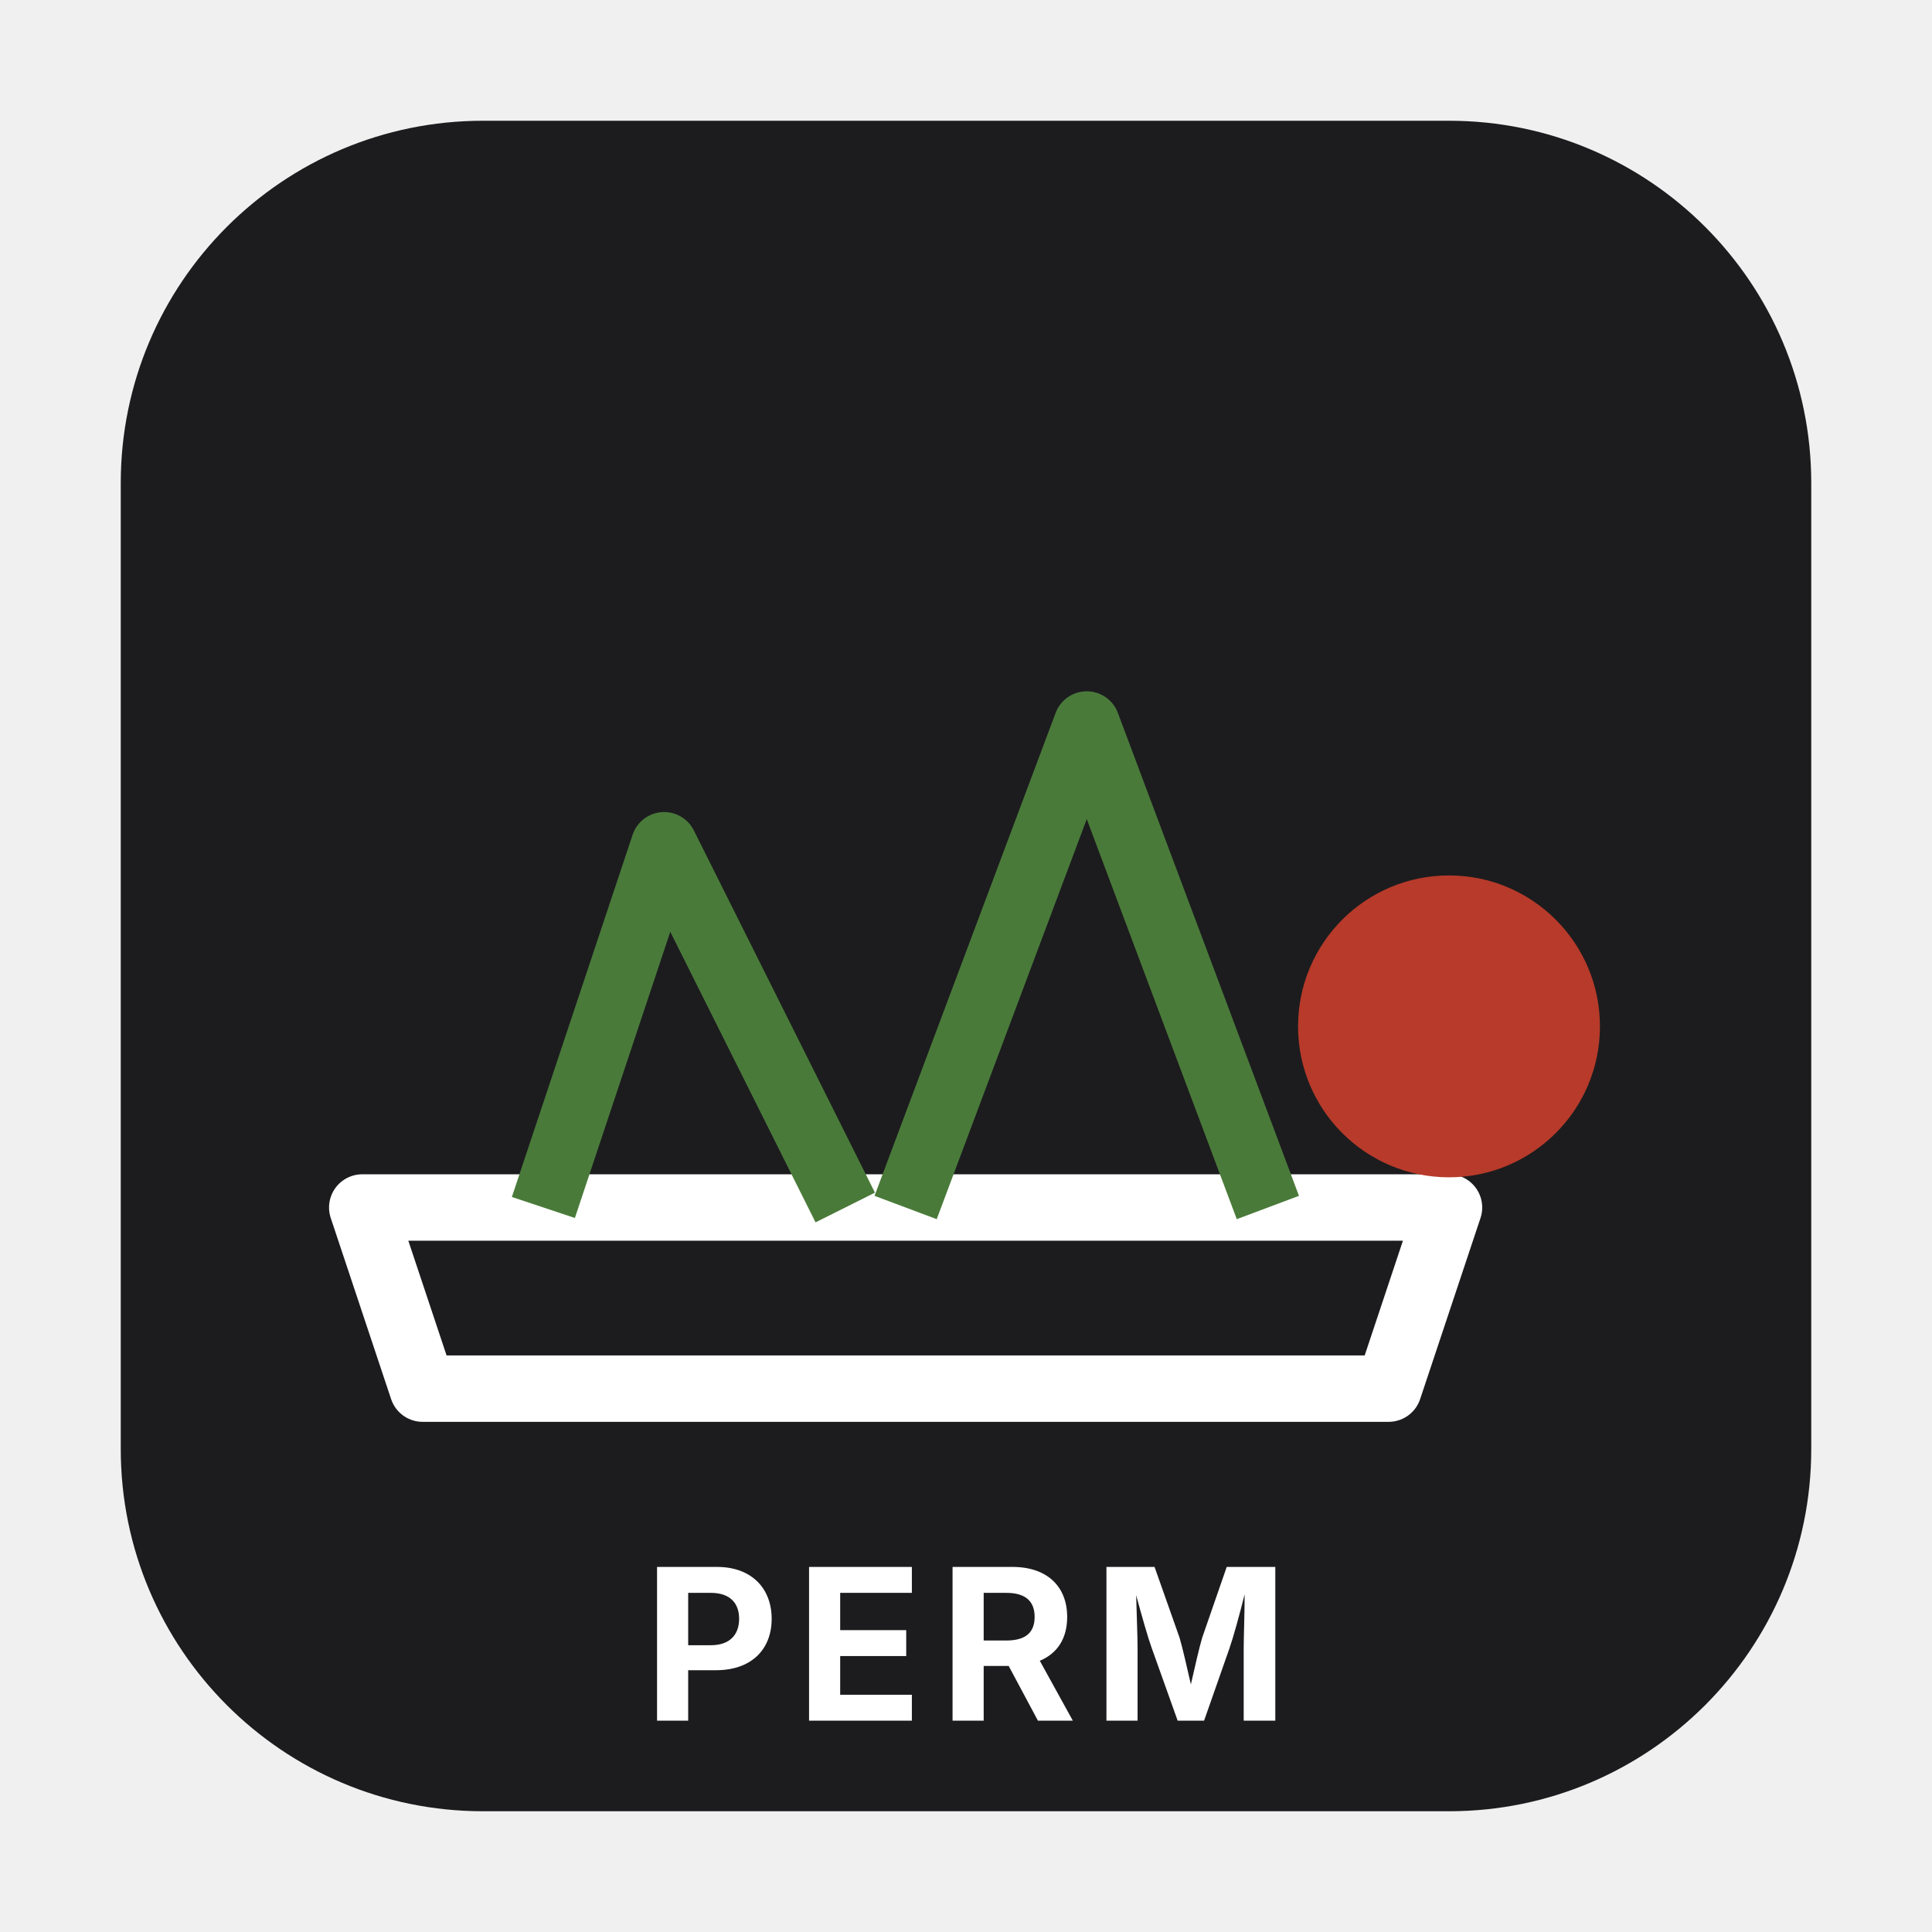
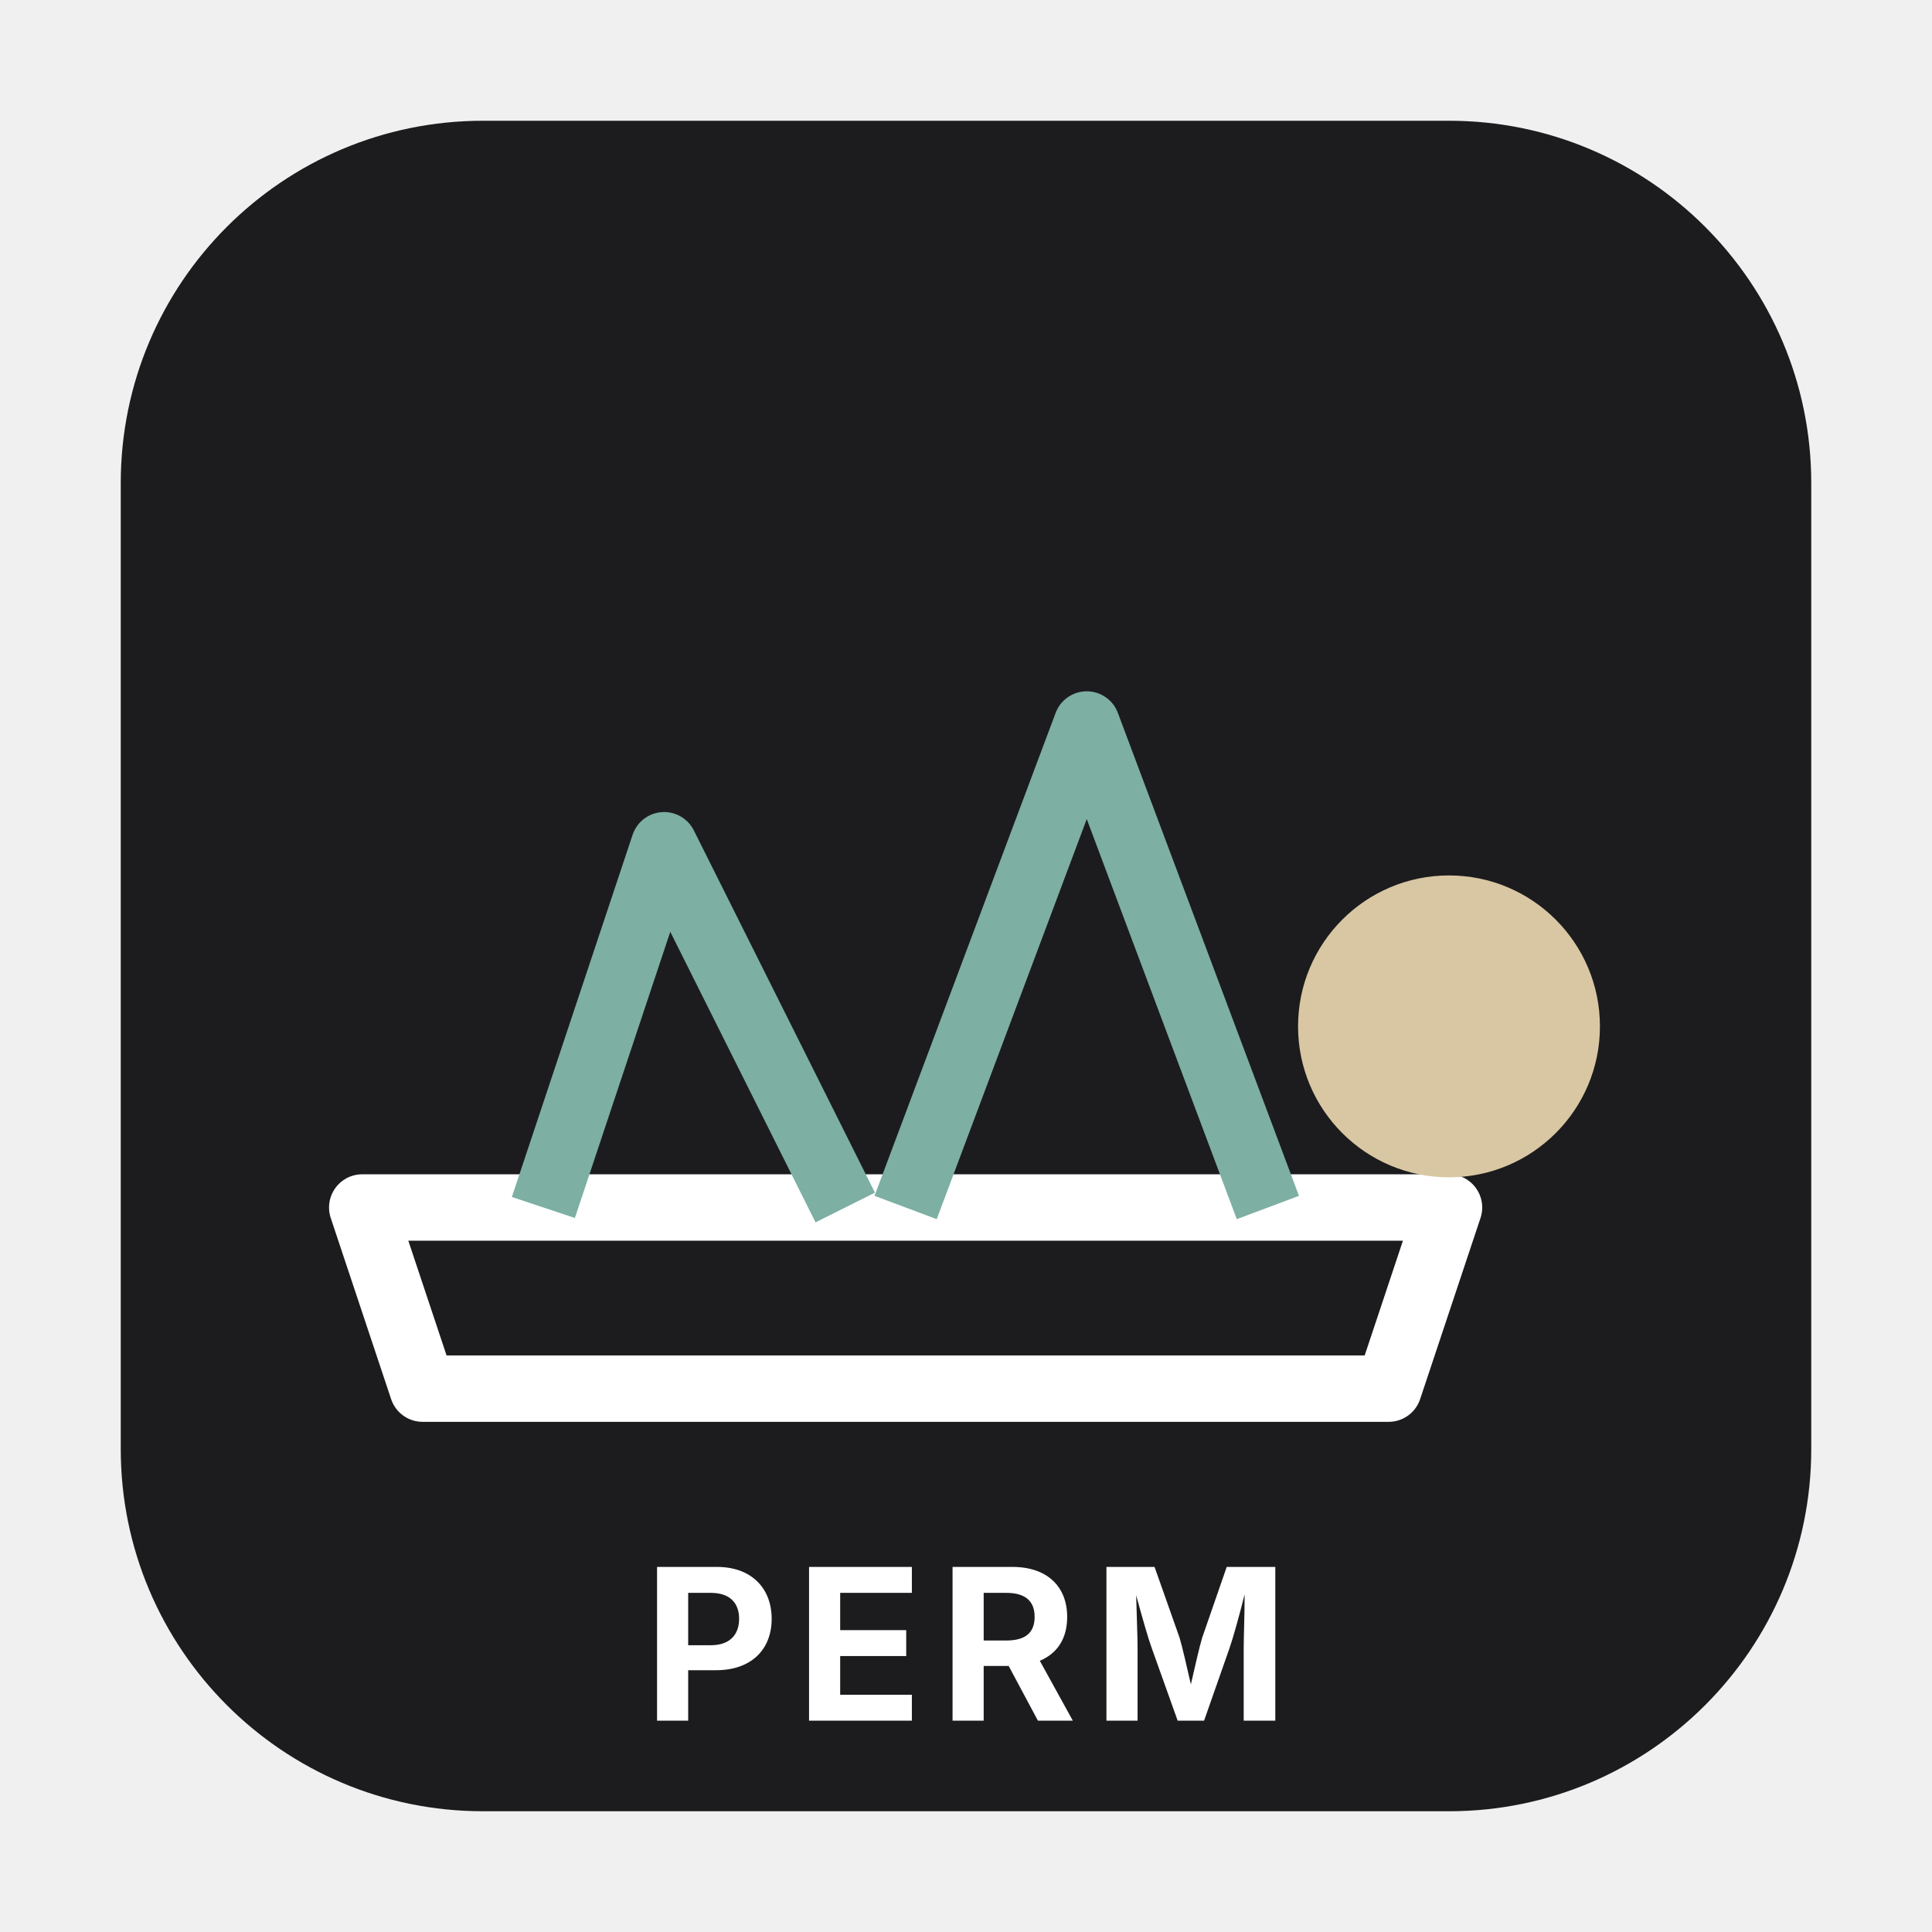
<svg xmlns="http://www.w3.org/2000/svg" viewBox="0 0 64 64" role="img" aria-labelledby="svg-minipictogram-dolio-title svg-minipictogram-dolio-desc">
  <rect x="4" y="4" width="56" height="56" rx="12" ry="12" fill="#1C1C1E" aria-hidden="true" />
  <path d="M 12 40 L 48 40 L 46 46 L 14 46 Z" fill="none" stroke="#FFFFFF" stroke-width="2.2" stroke-linejoin="round" aria-hidden="true" />
-   <path d="M 18 40 L 22 28 L 28 40 M 30 40 L 36 24 L 42 40" fill="none" stroke="#4a7a3a" stroke-width="2.2" stroke-linejoin="round" aria-hidden="true" />
-   <circle cx="48" cy="34" r="5" fill="#b83a2a" aria-hidden="true" />
+   <path d="M 18 40 L 22 28 L 28 40 M 30 40 L 36 24 L 42 40" fill="none" stroke="#7DAFA3" stroke-width="2.2" stroke-linejoin="round" aria-hidden="true" />
+   <circle cx="48" cy="34" r="5" fill="#D9C7A3" aria-hidden="true" />
  <text x="32" y="57" text-anchor="middle" font-family="-apple-system, BlinkMacSystemFont, 'Segoe UI', sans-serif" font-size="7" font-weight="700" letter-spacing="0.5" fill="#FFFFFF">PERM</text>
</svg>
